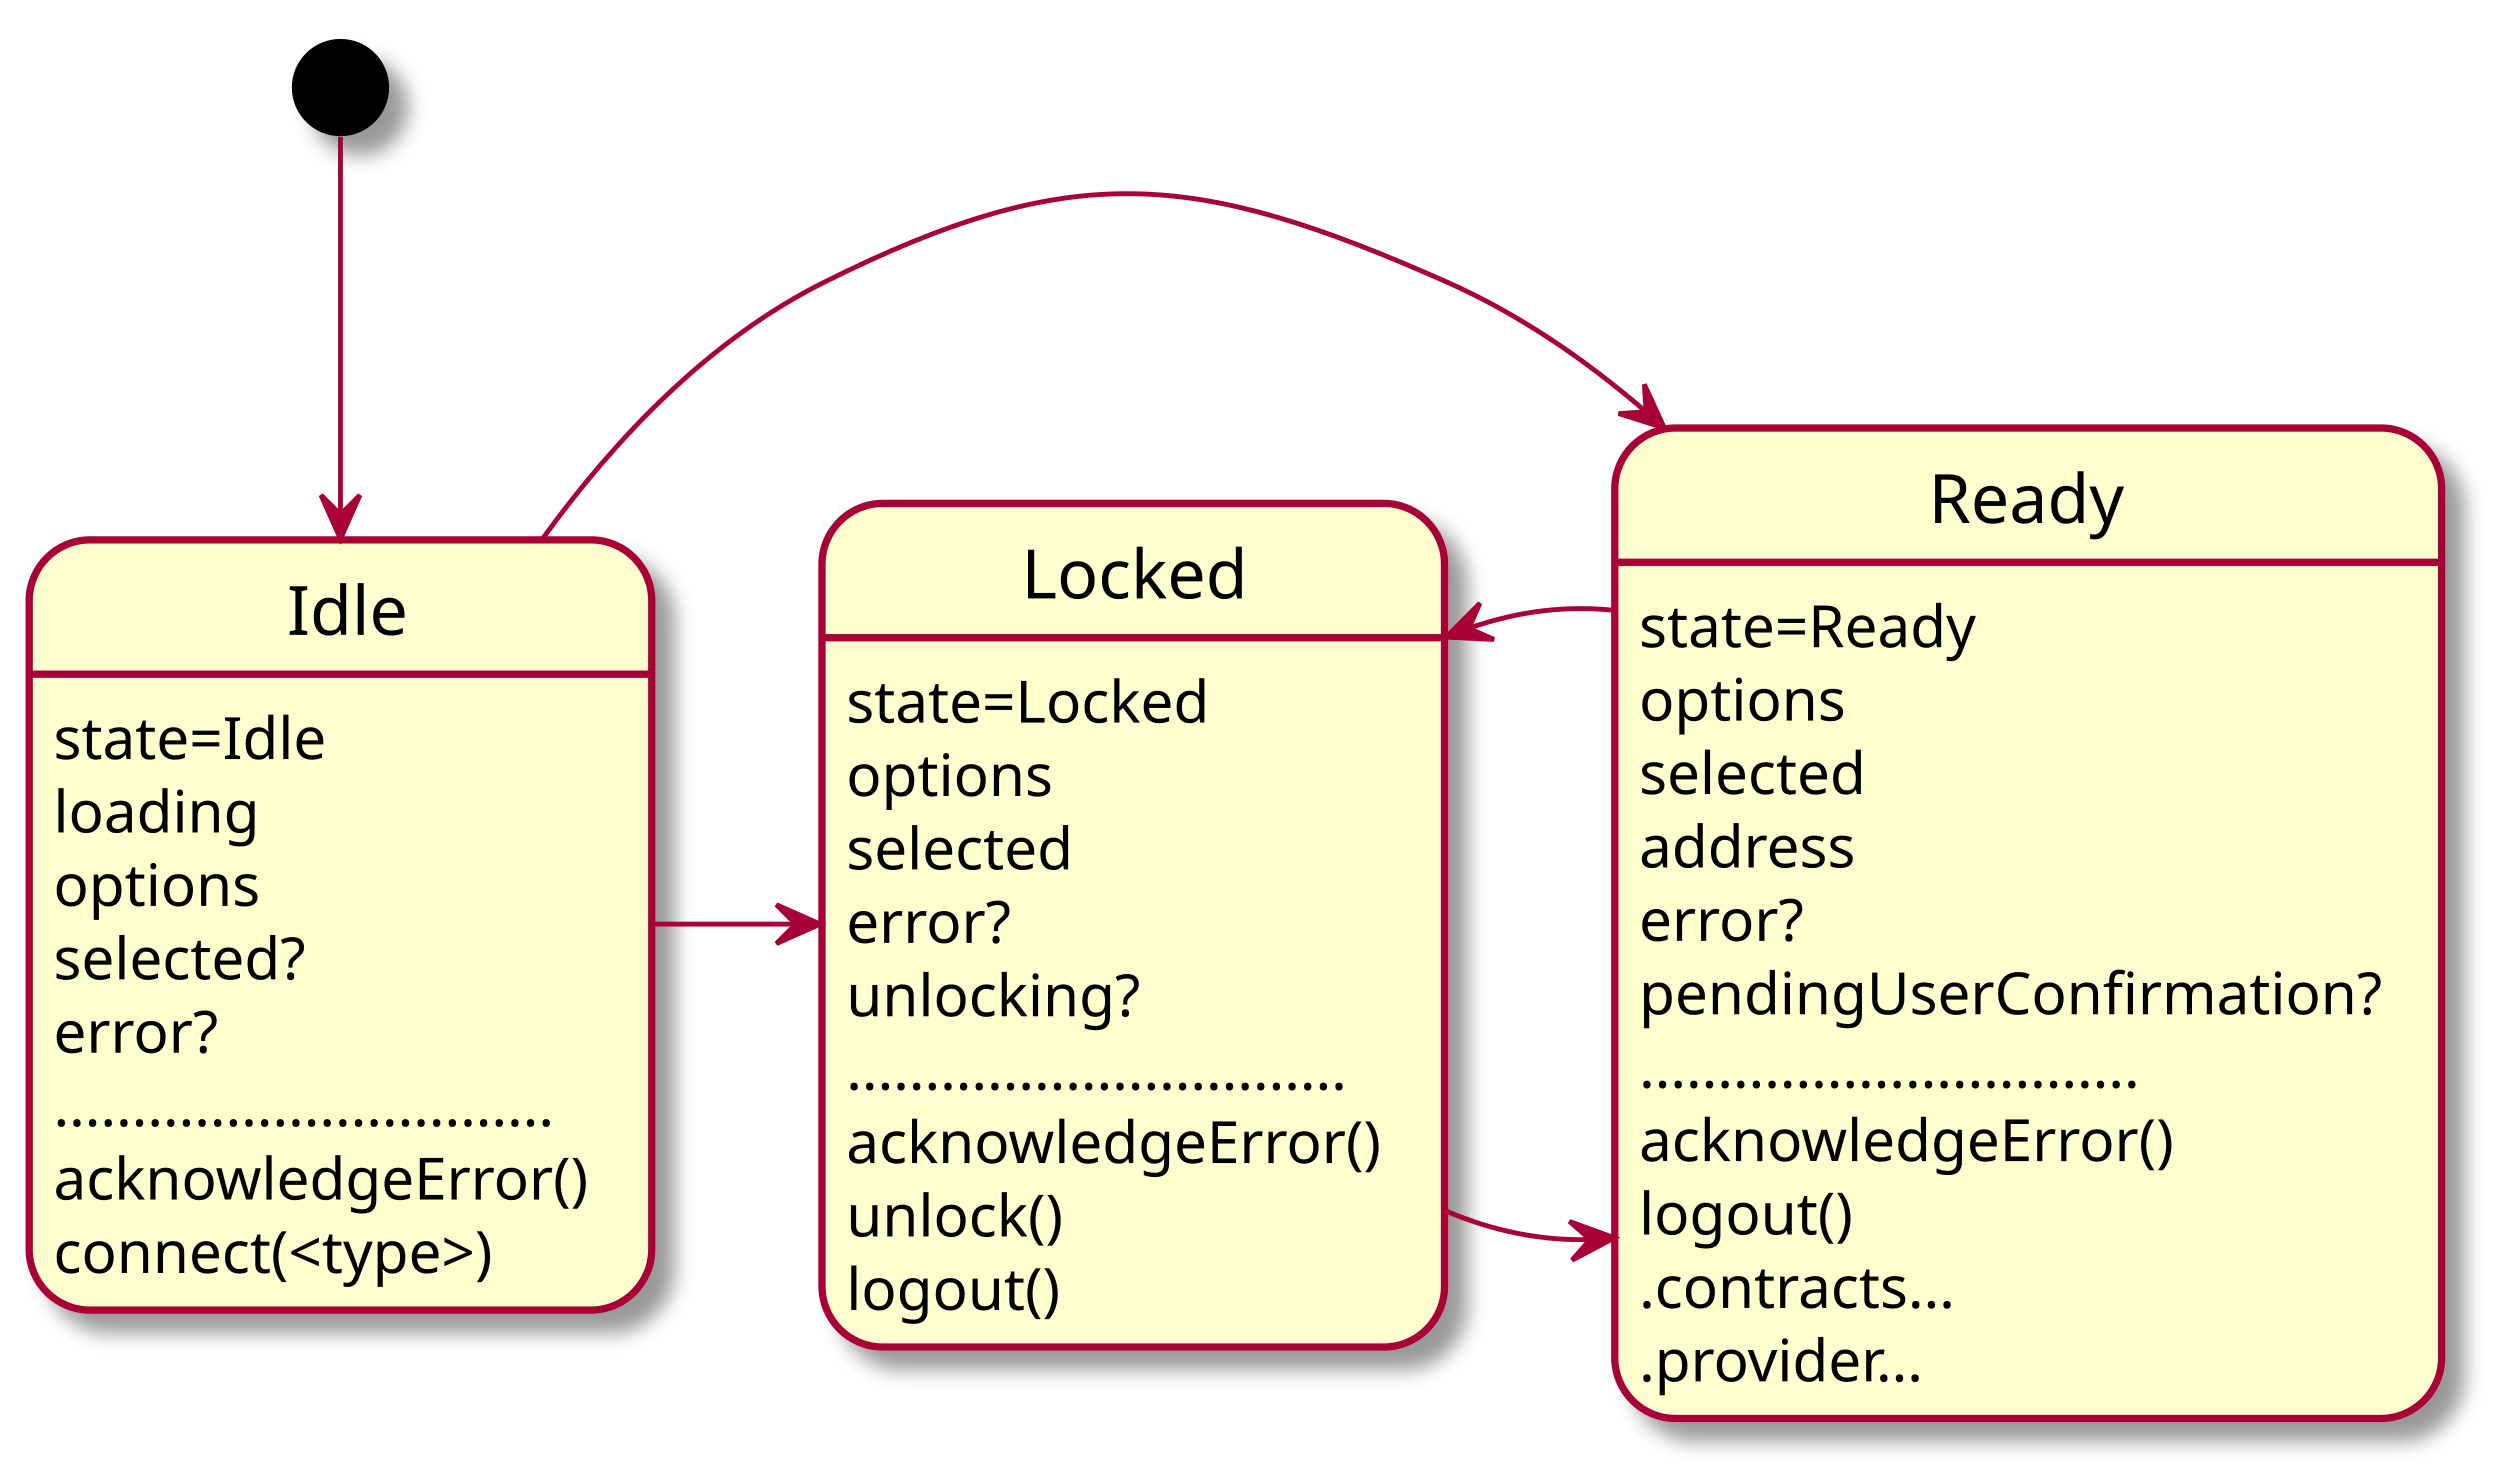
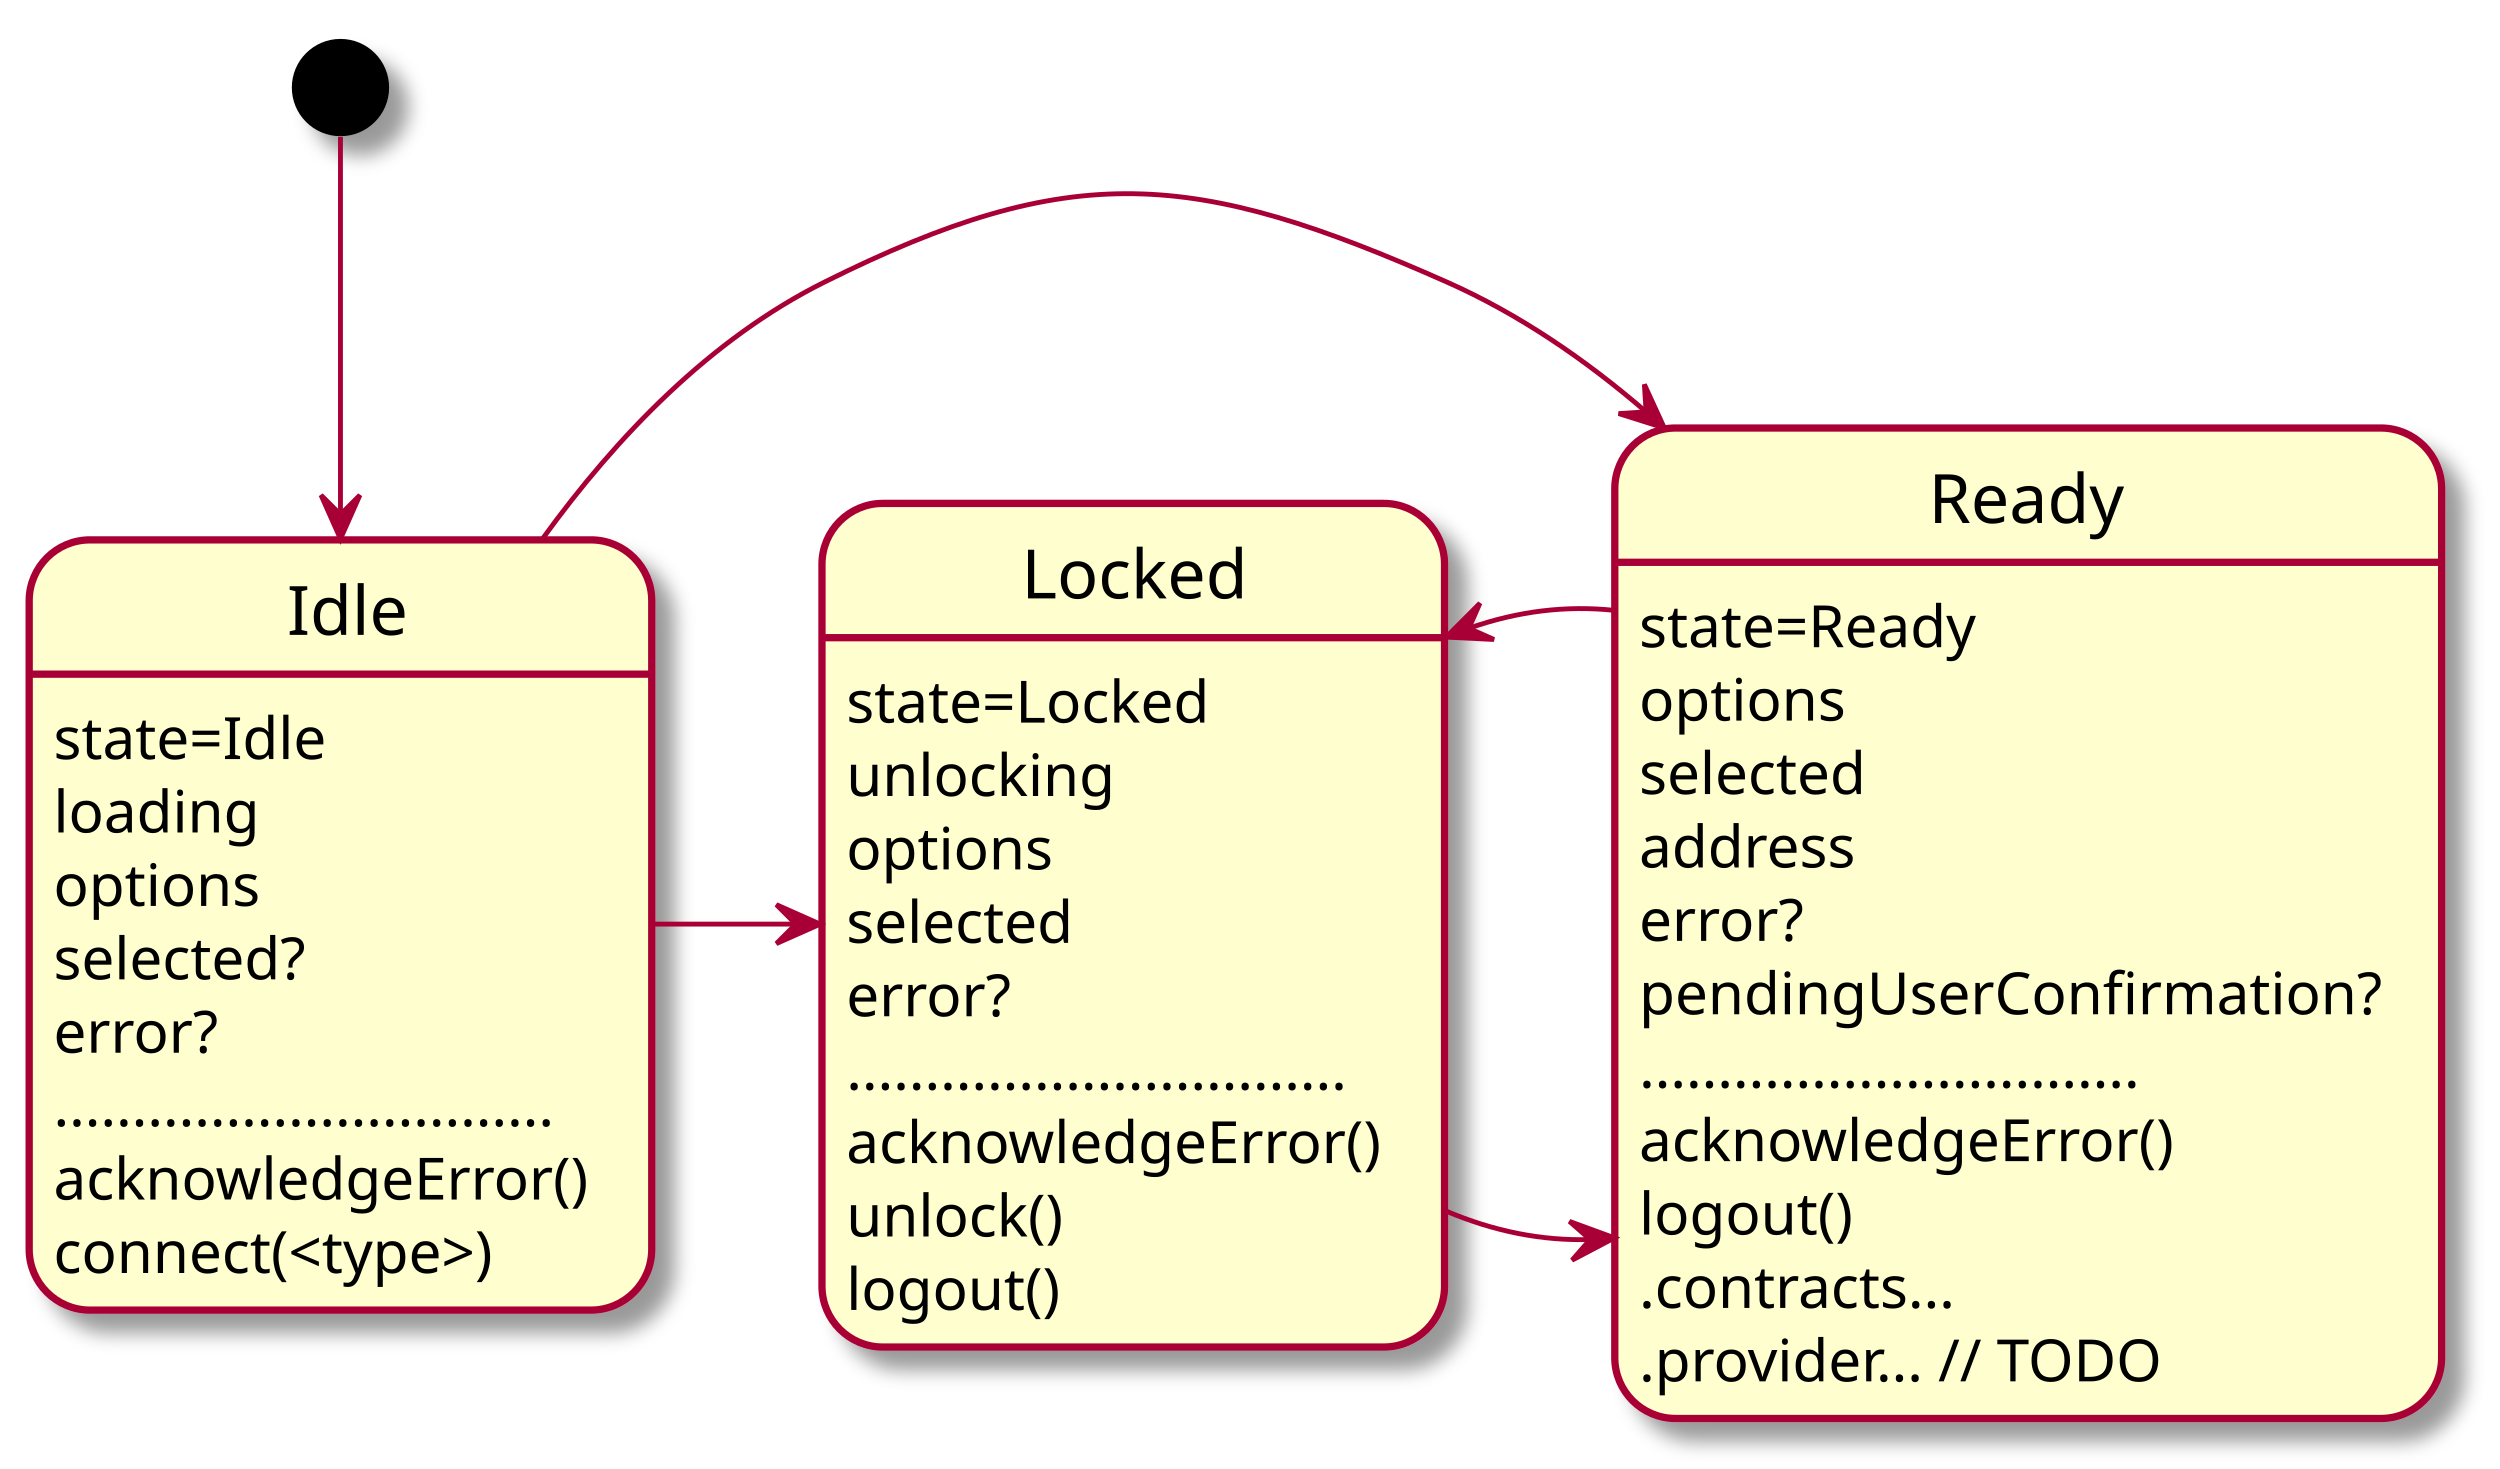
<svg xmlns="http://www.w3.org/2000/svg" contentScriptType="application/ecmascript" contentStyleType="text/css" height="302px" preserveAspectRatio="none" style="width:514px;height:302px;" version="1.1" viewBox="0 0 514 302" width="514px" zoomAndPan="magnify">
  <defs>
-     <filter height="300%" id="f1kml0exfpd7d7" width="300%" x="-1" y="-1">
+     <filter height="300%" id="f1lx8dq7d8fbx8" width="300%" x="-1" y="-1">
      <feGaussianBlur result="blurOut" stdDeviation="2.0" />
      <feColorMatrix in="blurOut" result="blurOut2" type="matrix" values="0 0 0 0 0 0 0 0 0 0 0 0 0 0 0 0 0 0 .4 0" />
      <feOffset dx="4.0" dy="4.0" in="blurOut2" result="blurOut3" />
      <feBlend in="SourceGraphic" in2="blurOut3" mode="normal" />
    </filter>
  </defs>
  <g>
    <g id="Idle">
-       <rect fill="#FEFECE" filter="url(#f1kml0exfpd7d7)" height="158.359" rx="12.5" ry="12.5" style="stroke: #A80036; stroke-width: 1.5;" width="128" x="6" y="111" />
+       <rect fill="#FEFECE" filter="url(#f1lx8dq7d8fbx8)" height="158.359" rx="12.5" ry="12.5" style="stroke: #A80036; stroke-width: 1.5;" width="128" x="6" y="111" />
      <line style="stroke: #A80036; stroke-width: 1.5;" x1="6" x2="134" y1="138.609" y2="138.609" />
      <text fill="#000000" font-family="sans-serif" font-size="14" lengthAdjust="spacingAndGlyphs" textLength="22" x="59" y="130.533">Idle</text>
      <text fill="#000000" font-family="sans-serif" font-size="12" lengthAdjust="spacingAndGlyphs" textLength="54" x="11" y="156.066">state=Idle</text>
      <text fill="#000000" font-family="sans-serif" font-size="12" lengthAdjust="spacingAndGlyphs" textLength="41" x="11" y="171.16">loading</text>
      <text fill="#000000" font-family="sans-serif" font-size="12" lengthAdjust="spacingAndGlyphs" textLength="41" x="11" y="186.254">options</text>
      <text fill="#000000" font-family="sans-serif" font-size="12" lengthAdjust="spacingAndGlyphs" textLength="54" x="11" y="201.348">selected?</text>
      <text fill="#000000" font-family="sans-serif" font-size="12" lengthAdjust="spacingAndGlyphs" textLength="33" x="11" y="216.441">error?</text>
      <text fill="#000000" font-family="sans-serif" font-size="12" lengthAdjust="spacingAndGlyphs" textLength="96" x="11" y="231.535">................................</text>
      <text fill="#000000" font-family="sans-serif" font-size="12" lengthAdjust="spacingAndGlyphs" textLength="108" x="11" y="246.629">acknowledgeError()</text>
      <text fill="#000000" font-family="sans-serif" font-size="12" lengthAdjust="spacingAndGlyphs" textLength="87" x="11" y="261.723">connect(&lt;type&gt;)</text>
    </g>
    <g id="Locked">
-       <rect fill="#FEFECE" filter="url(#f1kml0exfpd7d7)" height="173.453" rx="12.5" ry="12.5" style="stroke: #A80036; stroke-width: 1.5;" width="128" x="169" y="103.5" />
+       <rect fill="#FEFECE" filter="url(#f1lx8dq7d8fbx8)" height="173.453" rx="12.5" ry="12.5" style="stroke: #A80036; stroke-width: 1.5;" width="128" x="169" y="103.5" />
      <line style="stroke: #A80036; stroke-width: 1.5;" x1="169" x2="297" y1="131.109" y2="131.109" />
      <text fill="#000000" font-family="sans-serif" font-size="14" lengthAdjust="spacingAndGlyphs" textLength="46" x="210" y="123.033">Locked</text>
      <text fill="#000000" font-family="sans-serif" font-size="12" lengthAdjust="spacingAndGlyphs" textLength="74" x="174" y="148.566">state=Locked</text>
-       <text fill="#000000" font-family="sans-serif" font-size="12" lengthAdjust="spacingAndGlyphs" textLength="41" x="174" y="163.66">options</text>
-       <text fill="#000000" font-family="sans-serif" font-size="12" lengthAdjust="spacingAndGlyphs" textLength="47" x="174" y="178.754">selected</text>
-       <text fill="#000000" font-family="sans-serif" font-size="12" lengthAdjust="spacingAndGlyphs" textLength="33" x="174" y="193.848">error?</text>
-       <text fill="#000000" font-family="sans-serif" font-size="12" lengthAdjust="spacingAndGlyphs" textLength="60" x="174" y="208.941">unlocking?</text>
+       <text fill="#000000" font-family="sans-serif" font-size="12" lengthAdjust="spacingAndGlyphs" textLength="53" x="174" y="163.66">unlocking</text>
+       <text fill="#000000" font-family="sans-serif" font-size="12" lengthAdjust="spacingAndGlyphs" textLength="41" x="174" y="178.754">options</text>
+       <text fill="#000000" font-family="sans-serif" font-size="12" lengthAdjust="spacingAndGlyphs" textLength="47" x="174" y="193.848">selected</text>
+       <text fill="#000000" font-family="sans-serif" font-size="12" lengthAdjust="spacingAndGlyphs" textLength="33" x="174" y="208.941">error?</text>
      <text fill="#000000" font-family="sans-serif" font-size="12" lengthAdjust="spacingAndGlyphs" textLength="96" x="174" y="224.035">................................</text>
      <text fill="#000000" font-family="sans-serif" font-size="12" lengthAdjust="spacingAndGlyphs" textLength="108" x="174" y="239.129">acknowledgeError()</text>
      <text fill="#000000" font-family="sans-serif" font-size="12" lengthAdjust="spacingAndGlyphs" textLength="44" x="174" y="254.223">unlock()</text>
      <text fill="#000000" font-family="sans-serif" font-size="12" lengthAdjust="spacingAndGlyphs" textLength="42" x="174" y="269.316">logout()</text>
    </g>
    <g id="Ready">
-       <rect fill="#FEFECE" filter="url(#f1kml0exfpd7d7)" height="203.641" rx="12.5" ry="12.5" style="stroke: #A80036; stroke-width: 1.5;" width="170" x="332" y="88" />
+       <rect fill="#FEFECE" filter="url(#f1lx8dq7d8fbx8)" height="203.641" rx="12.5" ry="12.5" style="stroke: #A80036; stroke-width: 1.5;" width="170" x="332" y="88" />
      <line style="stroke: #A80036; stroke-width: 1.5;" x1="332" x2="502" y1="115.609" y2="115.609" />
      <text fill="#000000" font-family="sans-serif" font-size="14" lengthAdjust="spacingAndGlyphs" textLength="41" x="396.5" y="107.533">Ready</text>
      <text fill="#000000" font-family="sans-serif" font-size="12" lengthAdjust="spacingAndGlyphs" textLength="69" x="337" y="133.066">state=Ready</text>
      <text fill="#000000" font-family="sans-serif" font-size="12" lengthAdjust="spacingAndGlyphs" textLength="41" x="337" y="148.16">options</text>
      <text fill="#000000" font-family="sans-serif" font-size="12" lengthAdjust="spacingAndGlyphs" textLength="47" x="337" y="163.254">selected</text>
      <text fill="#000000" font-family="sans-serif" font-size="12" lengthAdjust="spacingAndGlyphs" textLength="46" x="337" y="178.348">address</text>
      <text fill="#000000" font-family="sans-serif" font-size="12" lengthAdjust="spacingAndGlyphs" textLength="33" x="337" y="193.441">error?</text>
      <text fill="#000000" font-family="sans-serif" font-size="12" lengthAdjust="spacingAndGlyphs" textLength="150" x="337" y="208.535">pendingUserConfirmation?</text>
      <text fill="#000000" font-family="sans-serif" font-size="12" lengthAdjust="spacingAndGlyphs" textLength="96" x="337" y="223.629">................................</text>
      <text fill="#000000" font-family="sans-serif" font-size="12" lengthAdjust="spacingAndGlyphs" textLength="108" x="337" y="238.723">acknowledgeError()</text>
      <text fill="#000000" font-family="sans-serif" font-size="12" lengthAdjust="spacingAndGlyphs" textLength="42" x="337" y="253.816">logout()</text>
      <text fill="#000000" font-family="sans-serif" font-size="12" lengthAdjust="spacingAndGlyphs" textLength="62" x="337" y="268.91">.contracts...</text>
-       <text fill="#000000" font-family="sans-serif" font-size="12" lengthAdjust="spacingAndGlyphs" textLength="56" x="337" y="284.004">.provider...</text>
+       <text fill="#000000" font-family="sans-serif" font-size="12" lengthAdjust="spacingAndGlyphs" textLength="102" x="337" y="284.004">.provider... // TODO</text>
    </g>
-     <ellipse cx="70" cy="18" fill="#000000" filter="url(#f1kml0exfpd7d7)" rx="10" ry="10" style="stroke: none; stroke-width: 1.0;" />
+     <ellipse cx="70" cy="18" fill="#000000" filter="url(#f1lx8dq7d8fbx8)" rx="10" ry="10" style="stroke: none; stroke-width: 1.0;" />
    <path d="M70,28.14 C70,43.135 70,74.402 70,105.418 " fill="none" id="*start-&gt;Idle" style="stroke: #A80036; stroke-width: 1.0;" />
    <polygon fill="#A80036" points="70,110.795,74,101.795,70,105.795,66,101.795,70,110.795" style="stroke: #A80036; stroke-width: 1.0;" />
    <path d="M134.309,190 C144.048,190 153.787,190 163.526,190 " fill="none" id="Idle-&gt;Locked" style="stroke: #A80036; stroke-width: 1.0;" />
    <polygon fill="#A80036" points="168.619,190,159.619,186,163.619,190,159.619,194,168.619,190" style="stroke: #A80036; stroke-width: 1.0;" />
    <path d="M111.593,110.7 C126.799,89.698 146.128,69.651 169.5,58 C220.414,32.62 245.498,34.931 297.5,58 C312.225,64.532 325.906,73.874 338.359,84.611 " fill="none" id="Idle-&gt;Ready" style="stroke: #A80036; stroke-width: 1.0;" />
    <polygon fill="#A80036" points="342.184,87.987,338.082,79.033,338.435,84.679,332.789,85.032,342.184,87.987" style="stroke: #A80036; stroke-width: 1.0;" />
    <path d="M297.328,249.006 C307.147,253.171 316.967,255.119 326.786,254.851 " fill="none" id="Locked-&gt;Ready" style="stroke: #A80036; stroke-width: 1.0;" />
    <polygon fill="#A80036" points="331.921,254.508,322.675,251.116,326.932,254.841,323.207,259.098,331.921,254.508" style="stroke: #A80036; stroke-width: 1.0;" />
    <path d="M331.921,125.492 C322.011,124.441 312.102,125.647 302.193,129.112 " fill="none" id="Ready-&gt;Locked" style="stroke: #A80036; stroke-width: 1.0;" />
    <polygon fill="#A80036" points="297.328,130.994,307.165,131.477,301.991,129.19,304.278,124.016,297.328,130.994" style="stroke: #A80036; stroke-width: 1.0;" />
  </g>
</svg>
